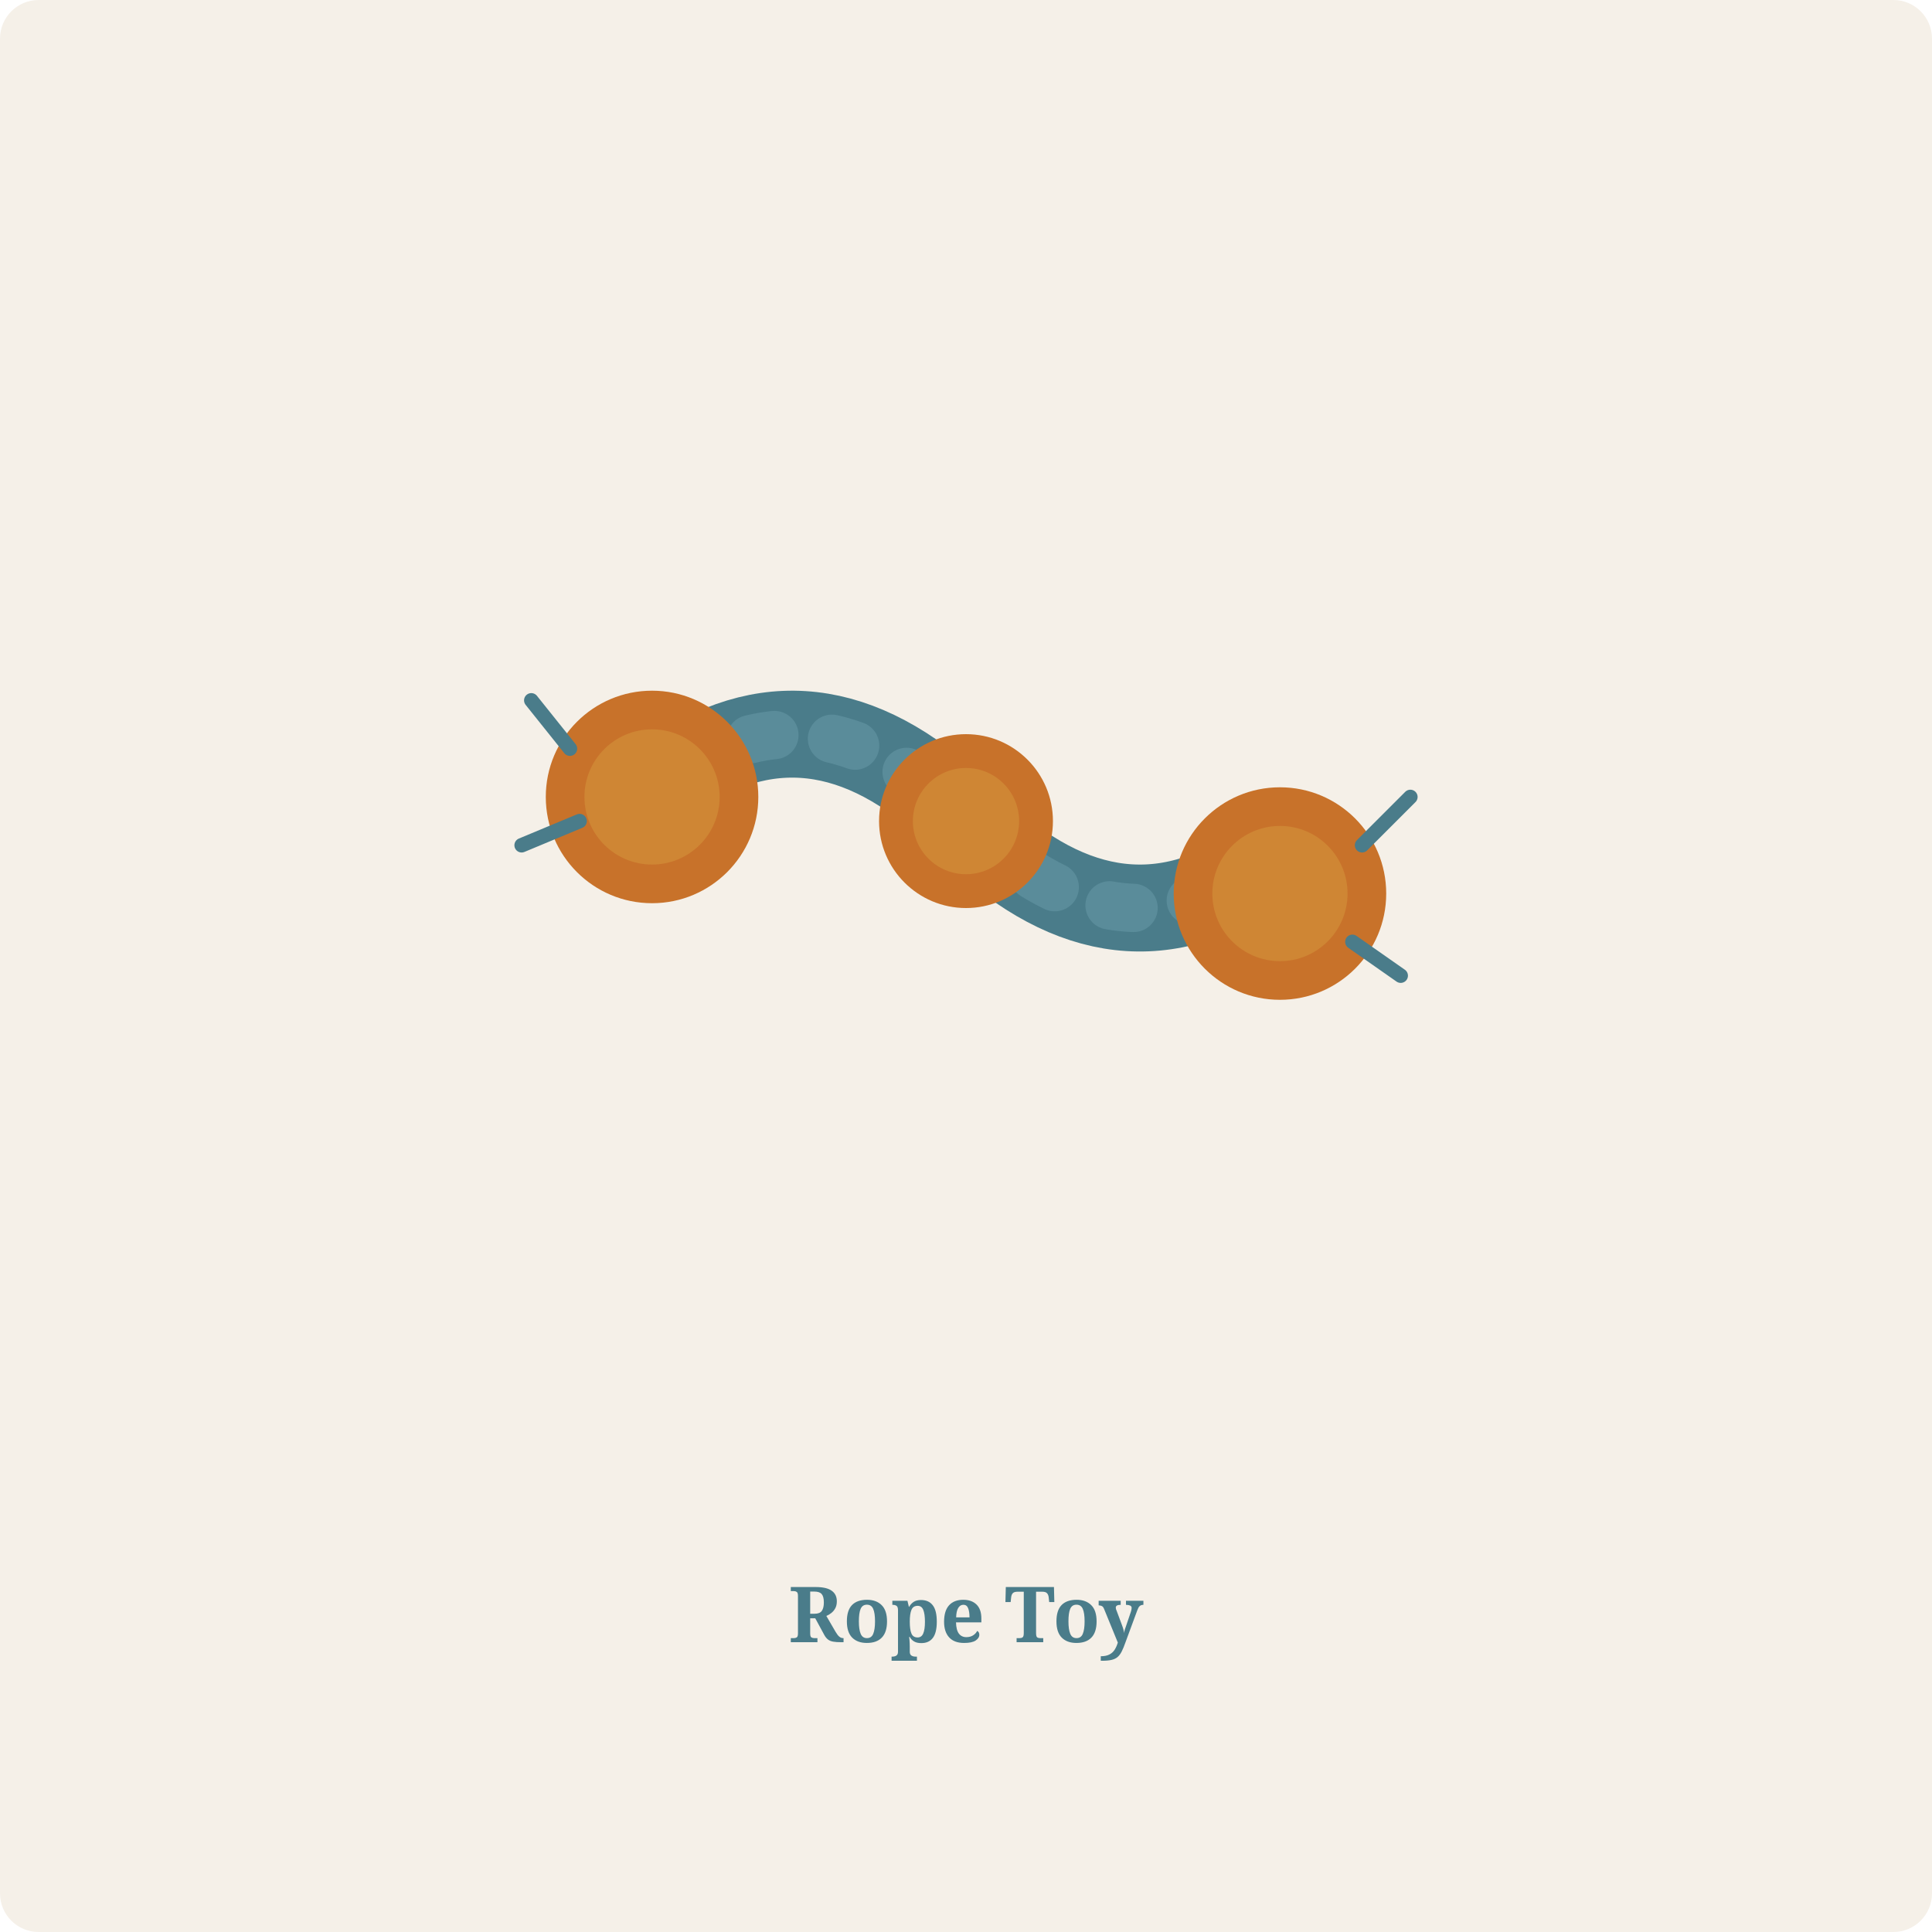
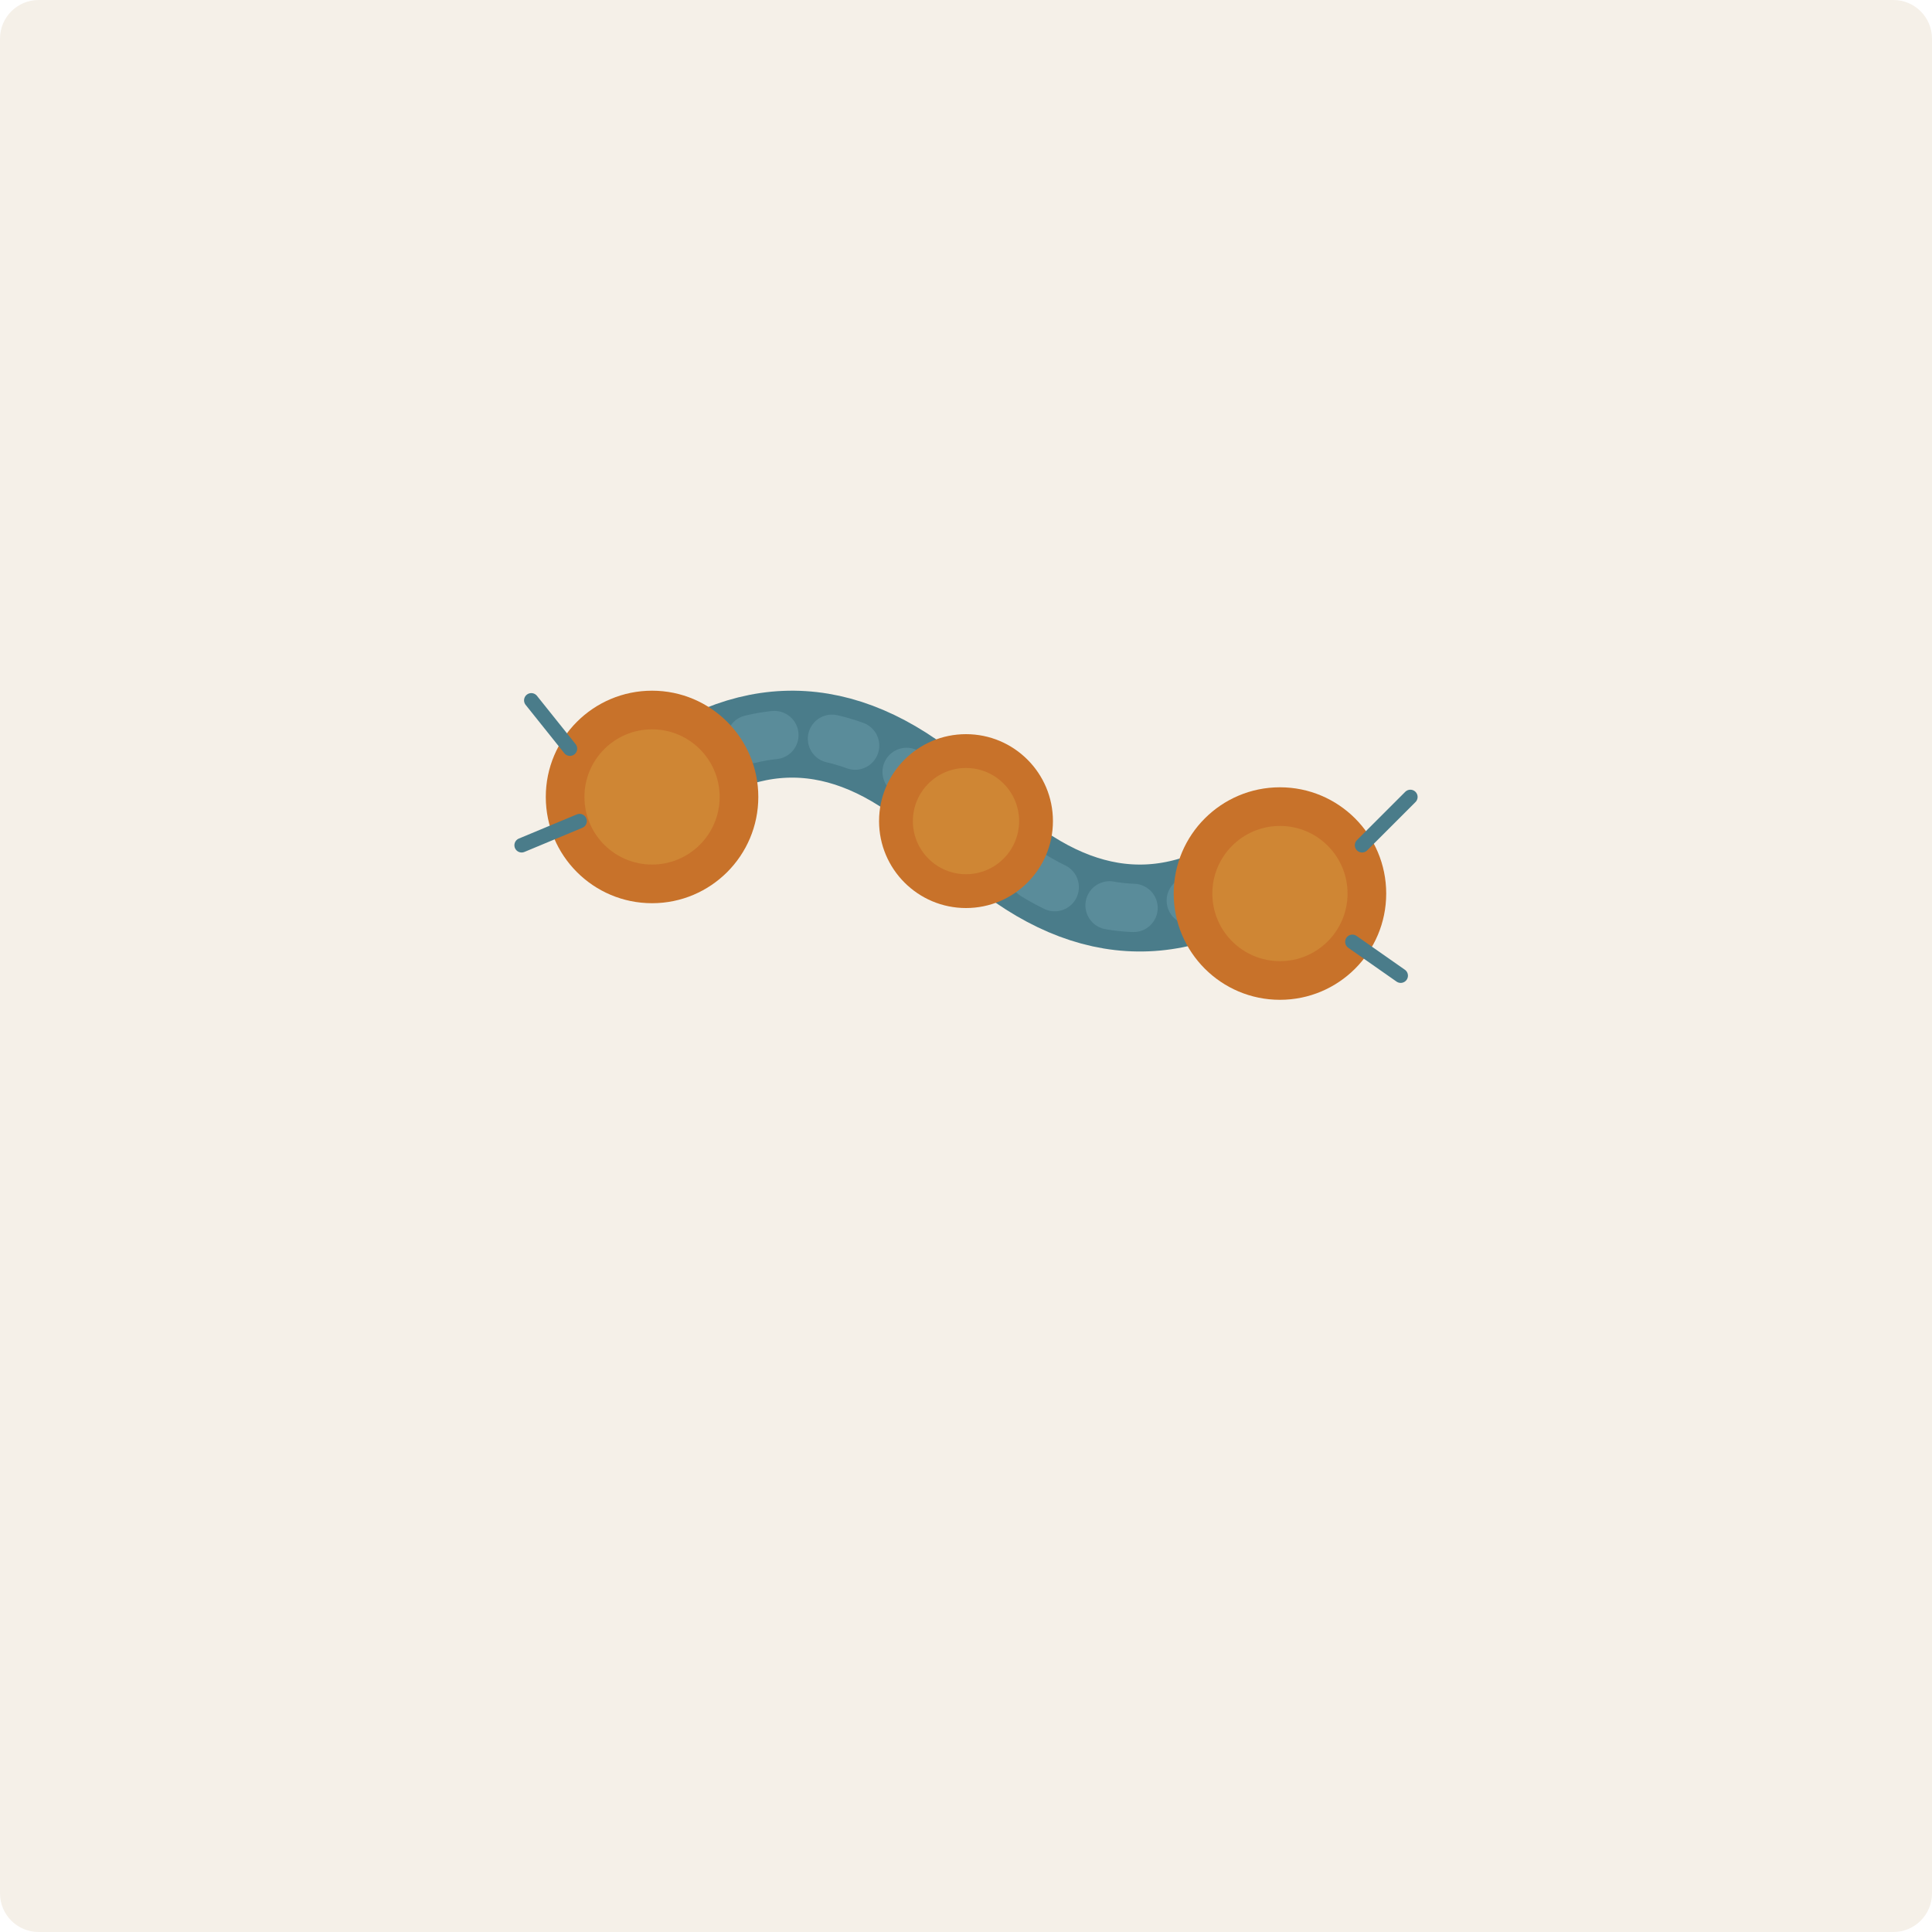
<svg xmlns="http://www.w3.org/2000/svg" width="400" height="400" viewBox="0 0 400 400">
  <rect width="400" height="400" fill="#F5F0E8" rx="8" />
  <g transform="translate(200,190)">
    <path d="M-60,-30 Q-30,-50 0,-20 Q30,10 60,-10" fill="none" stroke="#4A7C8A" stroke-width="18" stroke-linecap="round" />
    <path d="M-60,-30 Q-30,-50 0,-20 Q30,10 60,-10" fill="none" stroke="#5A8C9A" stroke-width="10" stroke-linecap="round" stroke-dasharray="5,12" />
    <circle cx="-65" cy="-25" r="22" fill="#C8722A" />
    <circle cx="-65" cy="-25" r="14" fill="#D4923A" opacity="0.6" />
    <circle cx="65" cy="-5" r="22" fill="#C8722A" />
    <circle cx="65" cy="-5" r="14" fill="#D4923A" opacity="0.6" />
    <circle cx="0" cy="-20" r="18" fill="#C8722A" />
    <circle cx="0" cy="-20" r="11" fill="#D4923A" opacity="0.6" />
    <line x1="-82" y1="-35" x2="-90" y2="-45" stroke="#4A7C8A" stroke-width="3" stroke-linecap="round" />
    <line x1="-80" y1="-20" x2="-92" y2="-15" stroke="#4A7C8A" stroke-width="3" stroke-linecap="round" />
    <line x1="82" y1="-15" x2="92" y2="-25" stroke="#4A7C8A" stroke-width="3" stroke-linecap="round" />
    <line x1="80" y1="5" x2="90" y2="12" stroke="#4A7C8A" stroke-width="3" stroke-linecap="round" />
  </g>
-   <text x="200" y="340" text-anchor="middle" font-family="Georgia, serif" font-size="16" fill="#4A7C8A" font-weight="bold">Rope Toy</text>
</svg>
